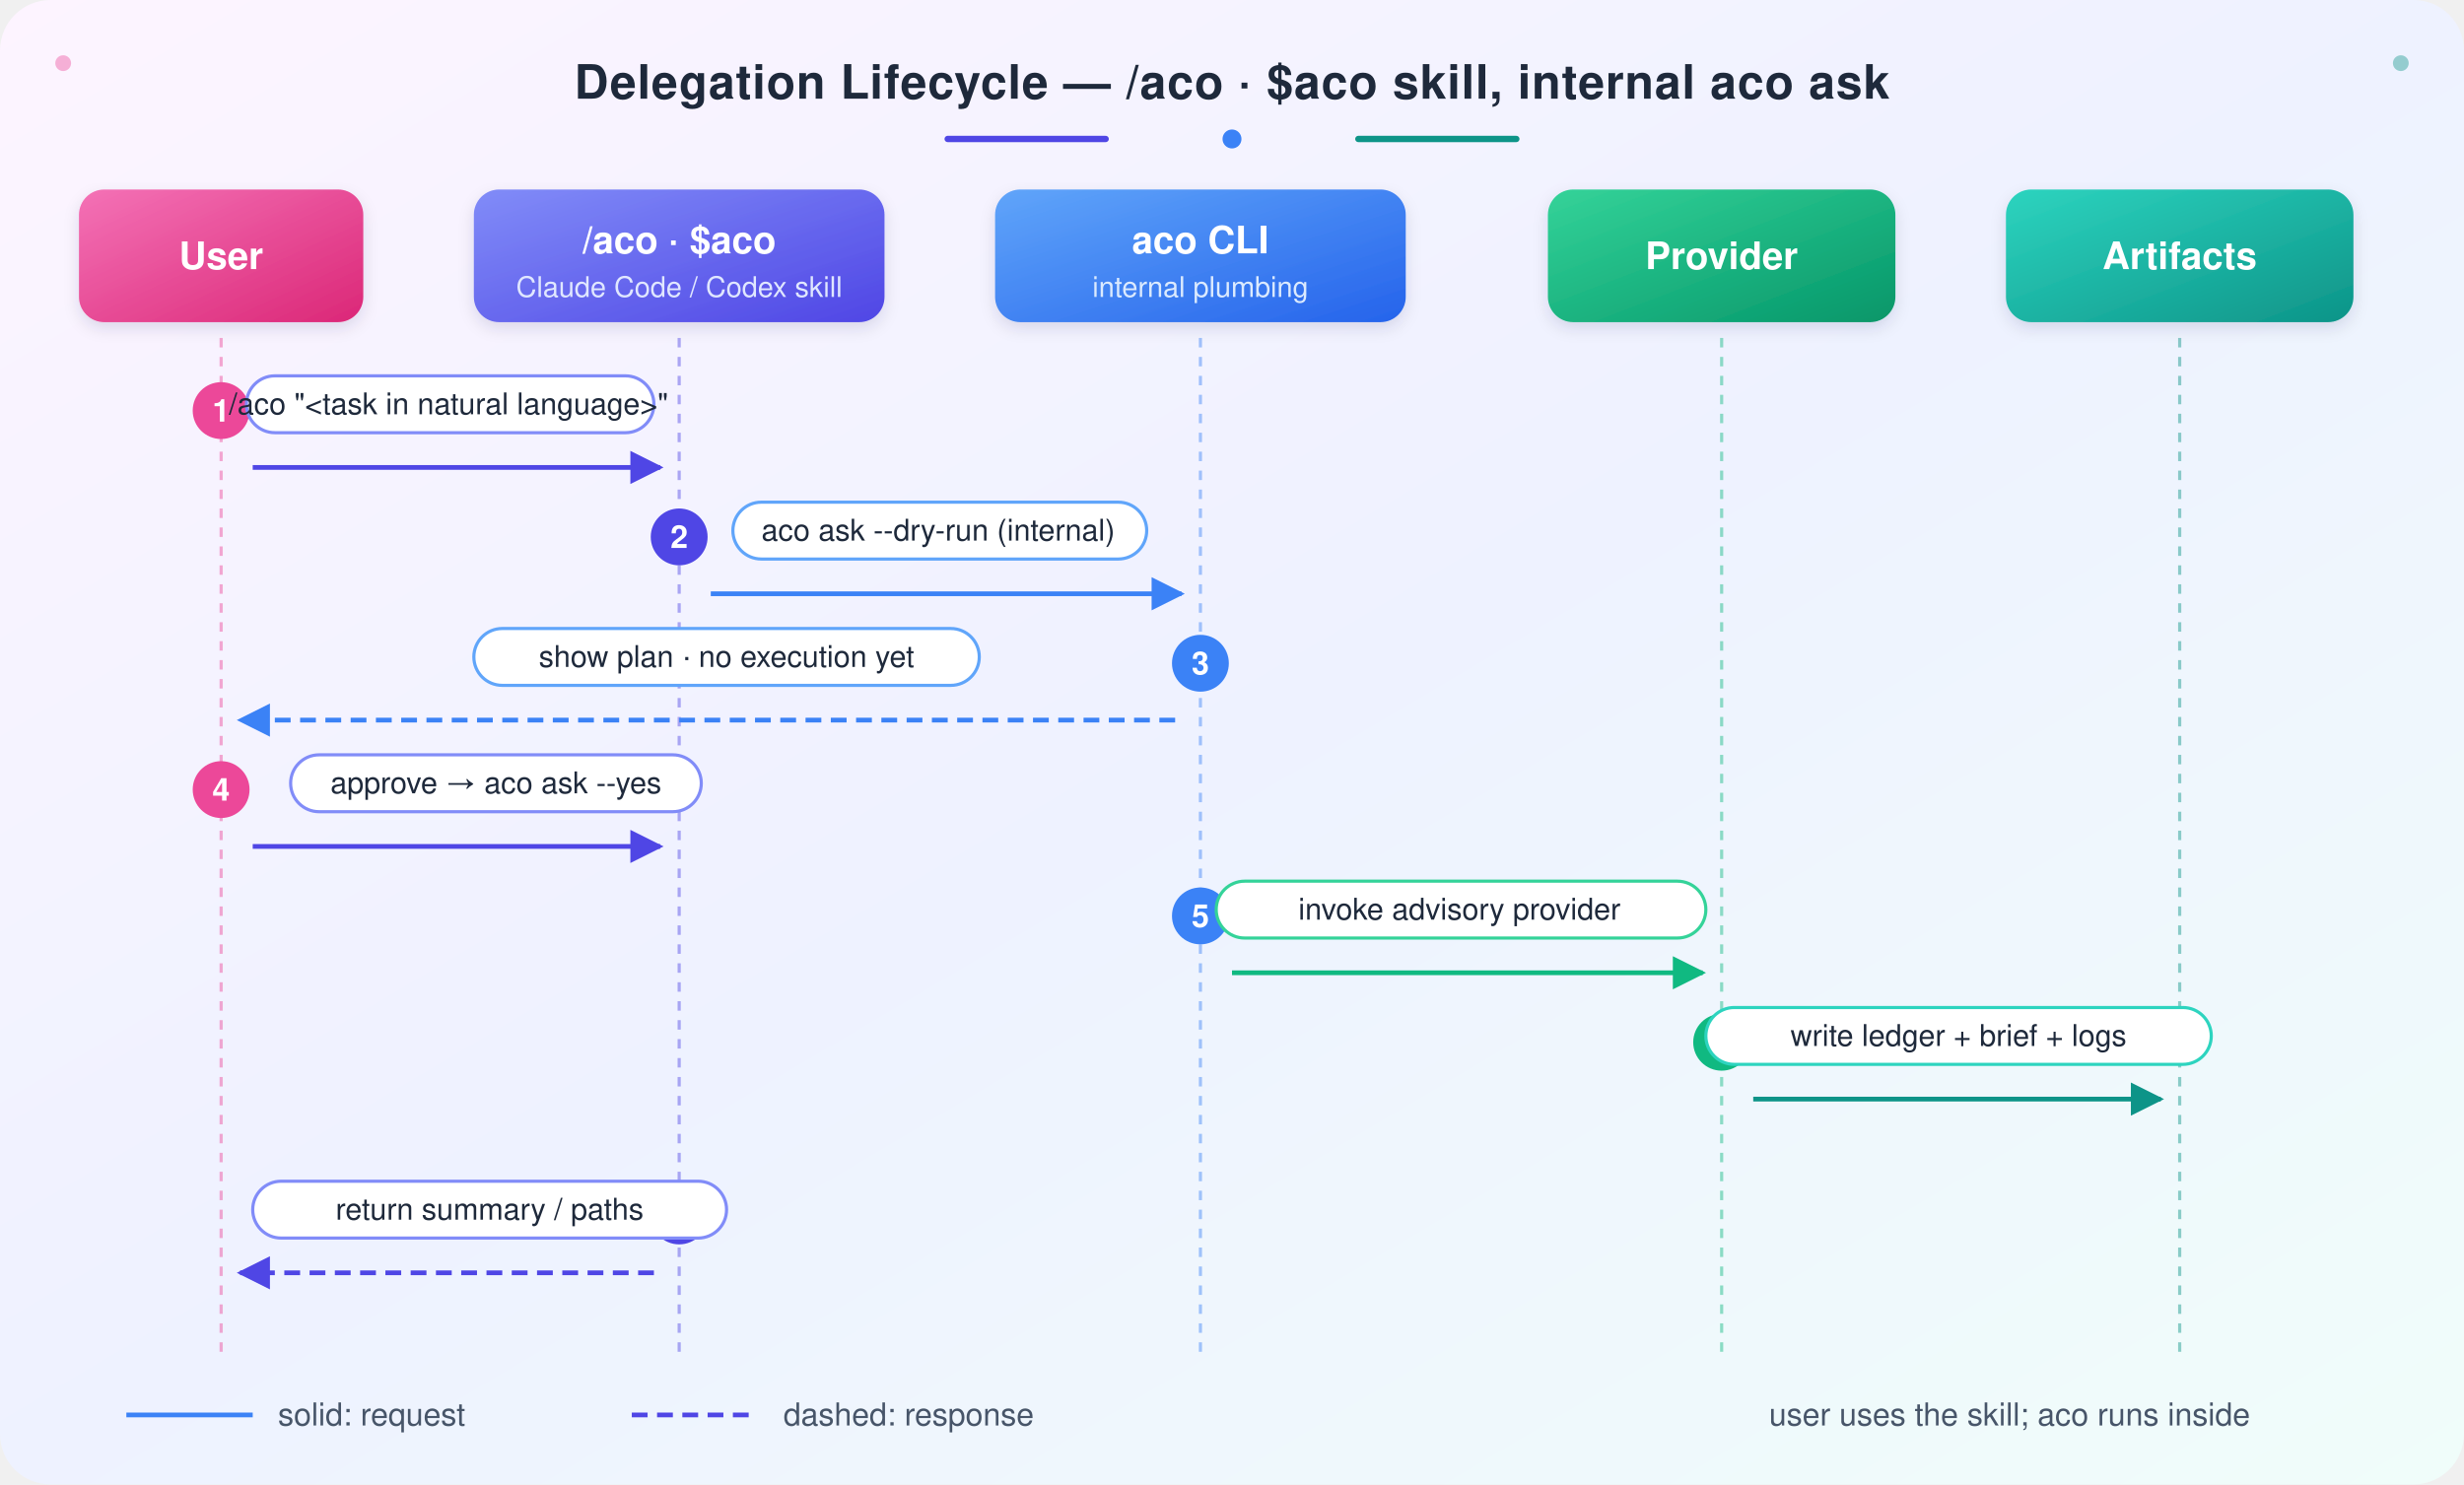
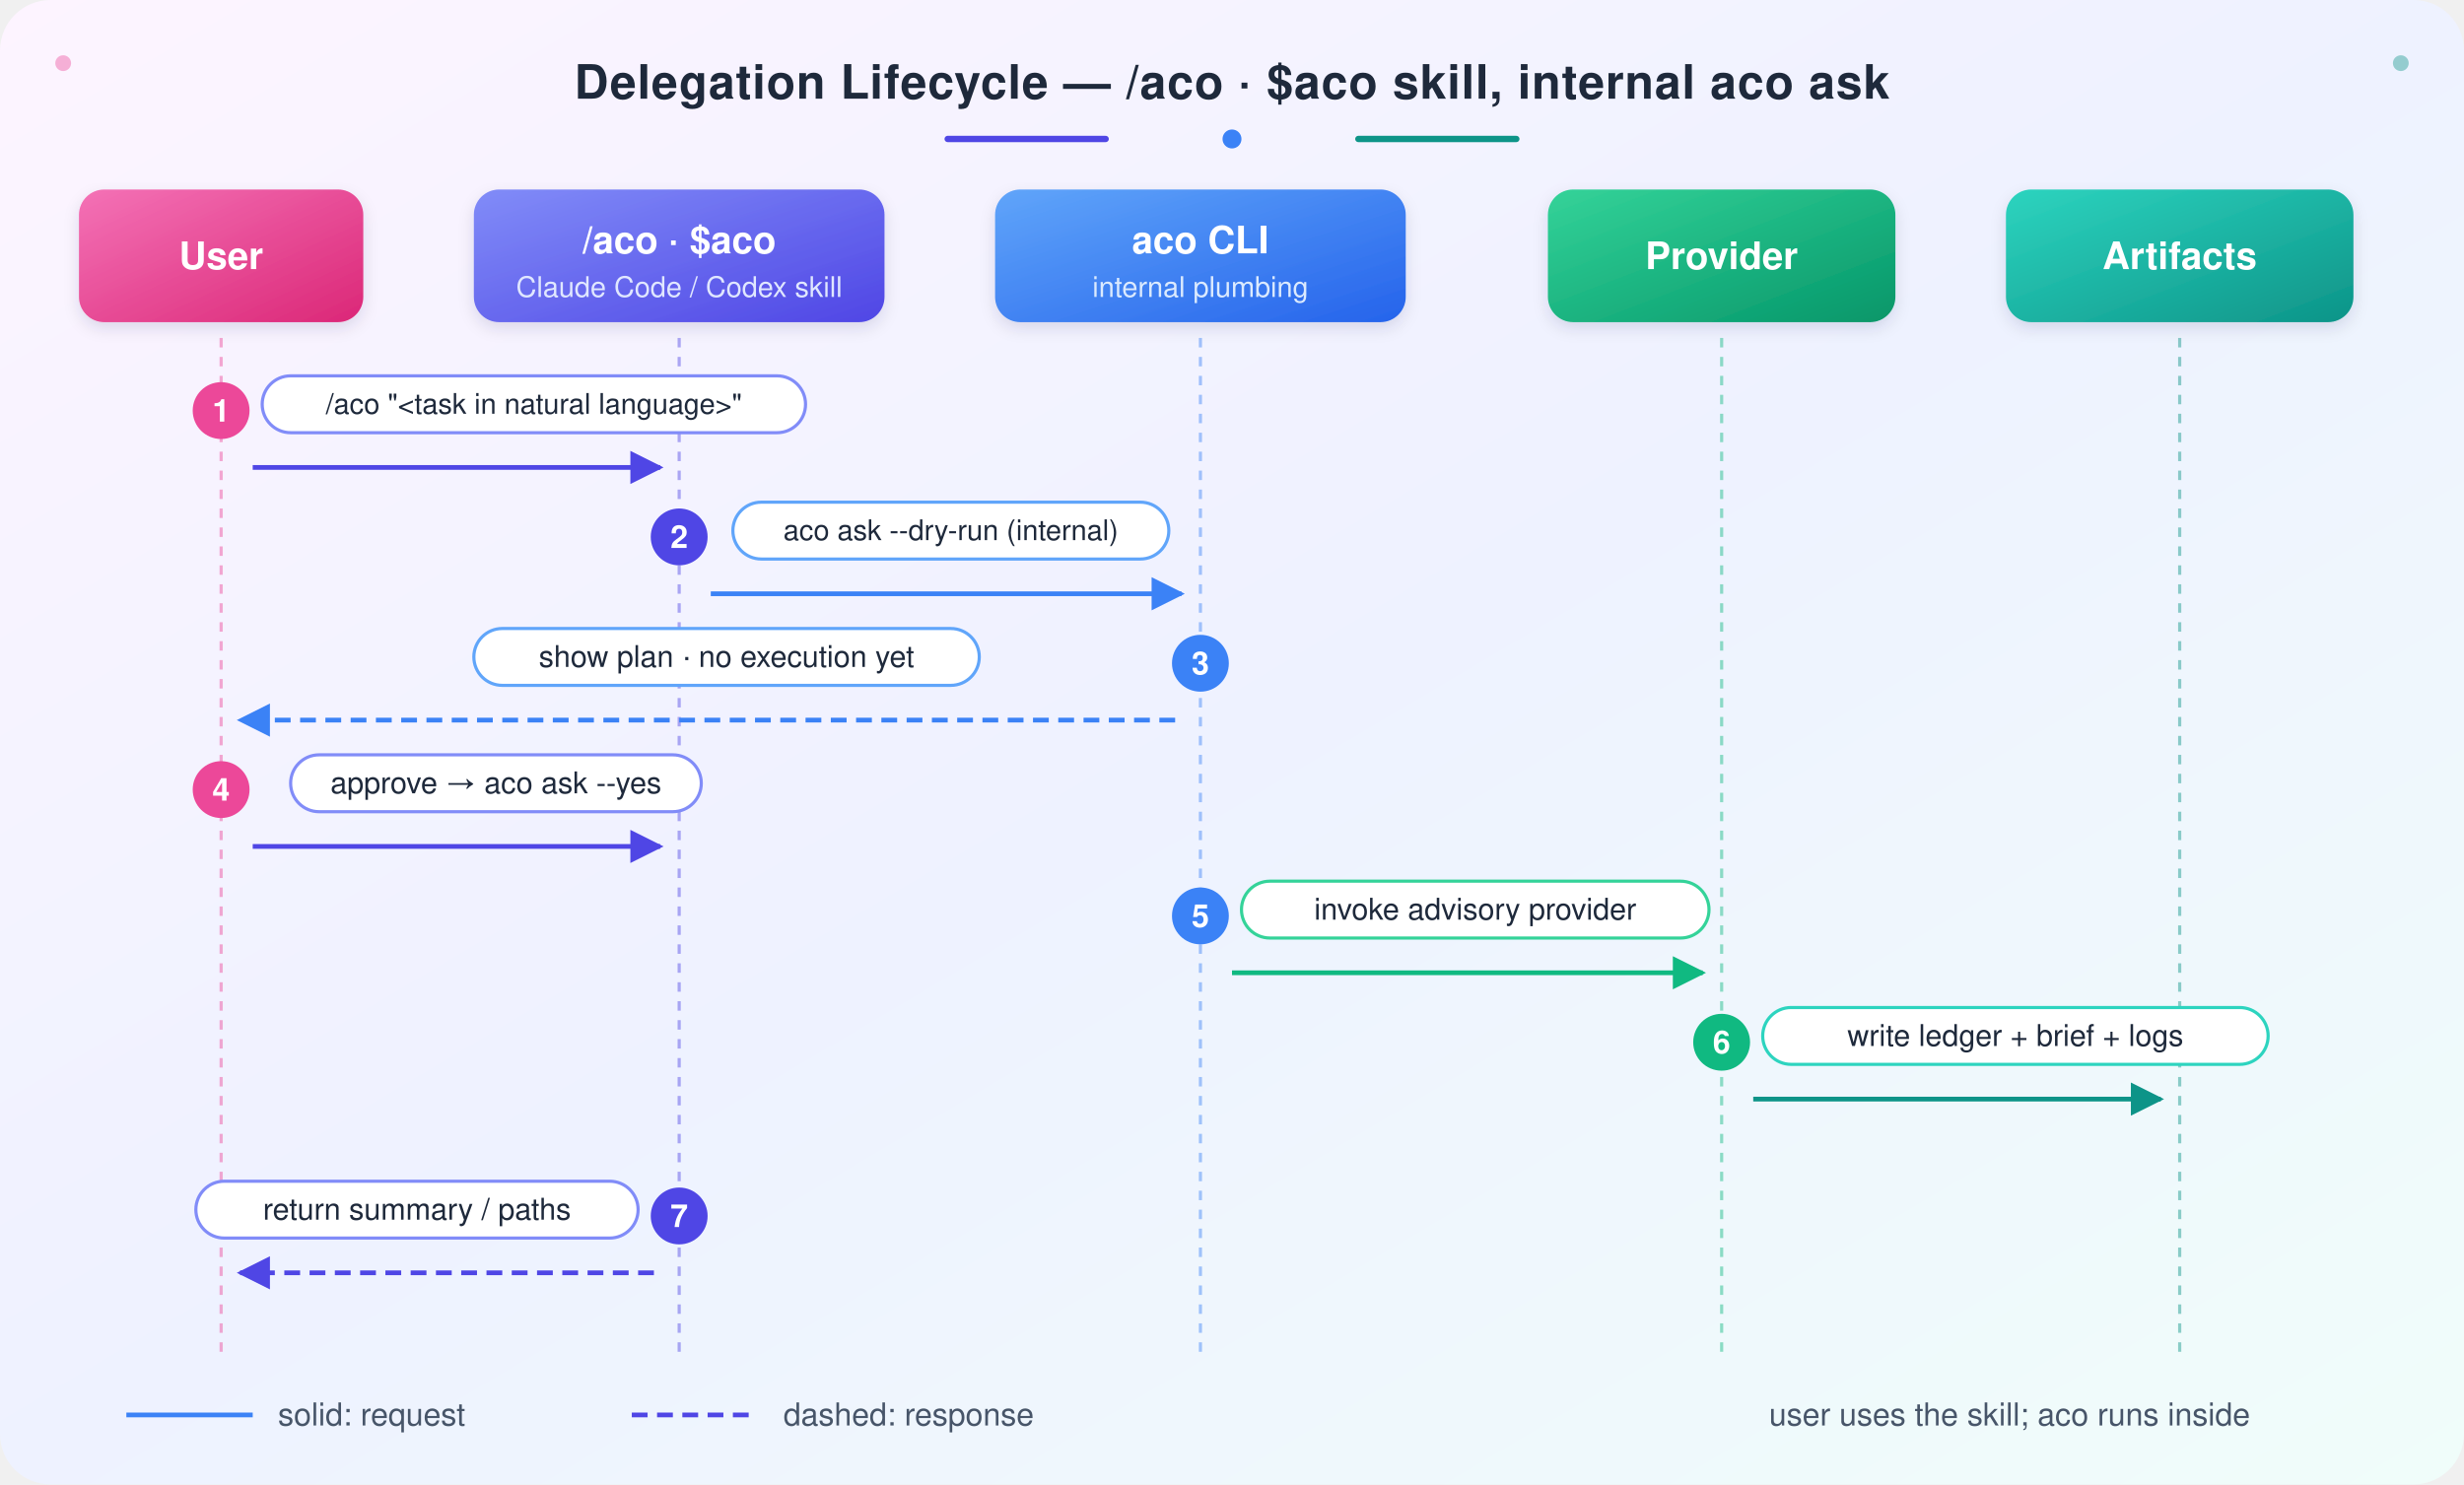
<svg xmlns="http://www.w3.org/2000/svg" viewBox="0 0 780 470" font-family="'Helvetica Neue',Helvetica,Arial,sans-serif">
  <defs>
    <linearGradient id="bg-sl" x1="0%" y1="0%" x2="100%" y2="100%">
      <stop offset="0%" stop-color="#fdf4ff" />
      <stop offset="50%" stop-color="#eef2ff" />
      <stop offset="100%" stop-color="#f0fdfa" />
    </linearGradient>
    <linearGradient id="usr-sl" x1="0%" y1="0%" x2="100%" y2="100%">
      <stop offset="0%" stop-color="#f472b6" />
      <stop offset="100%" stop-color="#db2777" />
    </linearGradient>
    <linearGradient id="skl-sl" x1="0%" y1="0%" x2="100%" y2="100%">
      <stop offset="0%" stop-color="#818cf8" />
      <stop offset="100%" stop-color="#4f46e5" />
    </linearGradient>
    <linearGradient id="cli-sl" x1="0%" y1="0%" x2="100%" y2="100%">
      <stop offset="0%" stop-color="#60a5fa" />
      <stop offset="100%" stop-color="#2563eb" />
    </linearGradient>
    <linearGradient id="prv-sl" x1="0%" y1="0%" x2="100%" y2="100%">
      <stop offset="0%" stop-color="#34d399" />
      <stop offset="100%" stop-color="#059669" />
    </linearGradient>
    <linearGradient id="art-sl" x1="0%" y1="0%" x2="100%" y2="100%">
      <stop offset="0%" stop-color="#2dd4bf" />
      <stop offset="100%" stop-color="#0d9488" />
    </linearGradient>
    <filter id="sh-sl" x="-10%" y="-10%" width="120%" height="130%">
      <feGaussianBlur in="SourceAlpha" stdDeviation="2.5" />
      <feOffset dx="0" dy="2" result="ob" />
      <feFlood flood-color="#1e1b4b" flood-opacity="0.12" />
      <feComposite in2="ob" operator="in" />
      <feMerge>
        <feMergeNode />
        <feMergeNode in="SourceGraphic" />
      </feMerge>
    </filter>
    <marker id="arr-b-sl" viewBox="0 0 10 10" refX="9" refY="5" markerWidth="7" markerHeight="7" orient="auto">
      <path d="M 0 0 L 10 5 L 0 10 z" fill="#3b82f6" />
    </marker>
    <marker id="arr-v-sl" viewBox="0 0 10 10" refX="9" refY="5" markerWidth="7" markerHeight="7" orient="auto">
      <path d="M 0 0 L 10 5 L 0 10 z" fill="#4f46e5" />
    </marker>
    <marker id="arr-g-sl" viewBox="0 0 10 10" refX="9" refY="5" markerWidth="7" markerHeight="7" orient="auto">
      <path d="M 0 0 L 10 5 L 0 10 z" fill="#10b981" />
    </marker>
    <marker id="arr-t-sl" viewBox="0 0 10 10" refX="9" refY="5" markerWidth="7" markerHeight="7" orient="auto">
      <path d="M 0 0 L 10 5 L 0 10 z" fill="#0d9488" />
    </marker>
  </defs>
  <rect width="780" height="470" rx="16" fill="url(#bg-sl)" />
  <circle cx="20" cy="20" r="2.5" fill="#ec4899" opacity="0.4" />
  <circle cx="760" cy="20" r="2.5" fill="#0d9488" opacity="0.4" />
  <text x="390" y="26" text-anchor="middle" dominant-baseline="middle" font-size="15" font-weight="700" fill="#1e293b" letter-spacing="0.3">Delegation Lifecycle — /aco · $aco skill, internal aco ask</text>
  <line x1="300" y1="44" x2="350" y2="44" stroke="#4f46e5" stroke-width="2" stroke-linecap="round" />
  <line x1="430" y1="44" x2="480" y2="44" stroke="#0d9488" stroke-width="2" stroke-linecap="round" />
  <circle cx="390" cy="44" r="3" fill="#3b82f6" />
  <g filter="url(#sh-sl)">
    <rect x="25" y="60" width="90" height="42" rx="8" fill="url(#usr-sl)" />
  </g>
  <text x="70" y="81" text-anchor="middle" dominant-baseline="middle" font-size="12" font-weight="700" fill="white">User</text>
  <g filter="url(#sh-sl)">
    <rect x="150" y="60" width="130" height="42" rx="8" fill="url(#skl-sl)" />
  </g>
  <text x="215" y="76" text-anchor="middle" dominant-baseline="middle" font-size="12" font-weight="700" fill="white">/aco · $aco</text>
  <text x="215" y="91" text-anchor="middle" dominant-baseline="middle" font-size="9" font-weight="500" fill="#e0e7ff">Claude Code / Codex skill</text>
  <g filter="url(#sh-sl)">
    <rect x="315" y="60" width="130" height="42" rx="8" fill="url(#cli-sl)" />
  </g>
  <text x="380" y="76" text-anchor="middle" dominant-baseline="middle" font-size="12" font-weight="700" fill="white">aco CLI</text>
  <text x="380" y="91" text-anchor="middle" dominant-baseline="middle" font-size="9" font-weight="500" fill="#dbeafe">internal plumbing</text>
  <g filter="url(#sh-sl)">
    <rect x="490" y="60" width="110" height="42" rx="8" fill="url(#prv-sl)" />
  </g>
  <text x="545" y="81" text-anchor="middle" dominant-baseline="middle" font-size="12" font-weight="700" fill="white">Provider</text>
  <g filter="url(#sh-sl)">
    <rect x="635" y="60" width="110" height="42" rx="8" fill="url(#art-sl)" />
  </g>
  <text x="690" y="81" text-anchor="middle" dominant-baseline="middle" font-size="12" font-weight="700" fill="white">Artifacts</text>
  <line x1="70" y1="107" x2="70" y2="430" stroke="#ec4899" stroke-width="1" stroke-dasharray="3,3" opacity="0.45" />
  <line x1="215" y1="107" x2="215" y2="430" stroke="#4f46e5" stroke-width="1" stroke-dasharray="3,3" opacity="0.45" />
  <line x1="380" y1="107" x2="380" y2="430" stroke="#3b82f6" stroke-width="1" stroke-dasharray="3,3" opacity="0.45" />
  <line x1="545" y1="107" x2="545" y2="430" stroke="#10b981" stroke-width="1" stroke-dasharray="3,3" opacity="0.45" />
  <line x1="690" y1="107" x2="690" y2="430" stroke="#0d9488" stroke-width="1" stroke-dasharray="3,3" opacity="0.45" />
  <circle cx="70" cy="130" r="9" fill="#ec4899" />
  <text x="70" y="130" text-anchor="middle" dominant-baseline="middle" font-size="10" font-weight="700" fill="white">1</text>
-   <rect x="78" y="119" width="129" height="18" rx="9" fill="white" stroke="#818cf8" stroke-width="1" />
-   <text x="142" y="128" text-anchor="middle" dominant-baseline="middle" font-size="9.5" font-weight="500" fill="#1e293b">/aco "&lt;task in natural language&gt;"</text>
+   <rect x="83" y="119" width="172" height="18" rx="9" fill="white" stroke="#818cf8" stroke-width="1" />
+   <text x="169" y="128" text-anchor="middle" dominant-baseline="middle" font-size="9" font-weight="500" fill="#1e293b">/aco "&lt;task in natural language&gt;"</text>
  <line x1="80" y1="148" x2="209" y2="148" stroke="#4f46e5" stroke-width="1.5" marker-end="url(#arr-v-sl)" />
  <circle cx="215" cy="170" r="9" fill="#4f46e5" />
  <text x="215" y="170" text-anchor="middle" dominant-baseline="middle" font-size="10" font-weight="700" fill="white">2</text>
-   <rect x="232" y="159" width="131" height="18" rx="9" fill="white" stroke="#60a5fa" stroke-width="1" />
-   <text x="297" y="168" text-anchor="middle" dominant-baseline="middle" font-size="9.5" font-weight="500" fill="#1e293b">aco ask --dry-run (internal)</text>
+   <rect x="232" y="159" width="138" height="18" rx="9" fill="white" stroke="#60a5fa" stroke-width="1" />
+   <text x="301" y="168" text-anchor="middle" dominant-baseline="middle" font-size="9" font-weight="500" fill="#1e293b">aco ask --dry-run (internal)</text>
  <line x1="225" y1="188" x2="374" y2="188" stroke="#3b82f6" stroke-width="1.5" marker-end="url(#arr-b-sl)" />
  <circle cx="380" cy="210" r="9" fill="#3b82f6" />
  <text x="380" y="210" text-anchor="middle" dominant-baseline="middle" font-size="10" font-weight="700" fill="white">3</text>
  <rect x="150" y="199" width="160" height="18" rx="9" fill="white" stroke="#60a5fa" stroke-width="1" />
  <text x="230" y="208" text-anchor="middle" dominant-baseline="middle" font-size="9.5" font-weight="500" fill="#1e293b">show plan · no execution yet</text>
  <line x1="372" y1="228" x2="76" y2="228" stroke="#3b82f6" stroke-width="1.5" stroke-dasharray="5,3" marker-end="url(#arr-b-sl)" />
  <circle cx="70" cy="250" r="9" fill="#ec4899" />
  <text x="70" y="250" text-anchor="middle" dominant-baseline="middle" font-size="10" font-weight="700" fill="white">4</text>
  <rect x="92" y="239" width="130" height="18" rx="9" fill="white" stroke="#818cf8" stroke-width="1" />
  <text x="157" y="248" text-anchor="middle" dominant-baseline="middle" font-size="9.5" font-weight="500" fill="#1e293b">approve → aco ask --yes</text>
  <line x1="80" y1="268" x2="209" y2="268" stroke="#4f46e5" stroke-width="1.5" marker-end="url(#arr-v-sl)" />
  <circle cx="380" cy="290" r="9" fill="#3b82f6" />
  <text x="380" y="290" text-anchor="middle" dominant-baseline="middle" font-size="10" font-weight="700" fill="white">5</text>
-   <rect x="385" y="279" width="155" height="18" rx="9" fill="white" stroke="#34d399" stroke-width="1" />
-   <text x="462" y="288" text-anchor="middle" dominant-baseline="middle" font-size="9.5" font-weight="500" fill="#1e293b">invoke advisory provider</text>
+   <rect x="393" y="279" width="148" height="18" rx="9" fill="white" stroke="#34d399" stroke-width="1" />
+   <text x="467" y="288" text-anchor="middle" dominant-baseline="middle" font-size="9.5" font-weight="500" fill="#1e293b">invoke advisory provider</text>
  <line x1="390" y1="308" x2="539" y2="308" stroke="#10b981" stroke-width="1.5" marker-end="url(#arr-g-sl)" />
  <circle cx="545" cy="330" r="9" fill="#10b981" />
  <text x="545" y="330" text-anchor="middle" dominant-baseline="middle" font-size="10" font-weight="700" fill="white">6</text>
-   <rect x="540" y="319" width="160" height="18" rx="9" fill="white" stroke="#2dd4bf" stroke-width="1" />
-   <text x="620" y="328" text-anchor="middle" dominant-baseline="middle" font-size="9.5" font-weight="500" fill="#1e293b">write ledger + brief + logs</text>
+   <rect x="558" y="319" width="160" height="18" rx="9" fill="white" stroke="#2dd4bf" stroke-width="1" />
+   <text x="638" y="328" text-anchor="middle" dominant-baseline="middle" font-size="9.5" font-weight="500" fill="#1e293b">write ledger + brief + logs</text>
  <line x1="555" y1="348" x2="684" y2="348" stroke="#0d9488" stroke-width="1.5" marker-end="url(#arr-t-sl)" />
  <circle cx="215" cy="385" r="9" fill="#4f46e5" />
  <text x="215" y="385" text-anchor="middle" dominant-baseline="middle" font-size="10" font-weight="700" fill="white">7</text>
-   <rect x="80" y="374" width="150" height="18" rx="9" fill="white" stroke="#818cf8" stroke-width="1" />
-   <text x="155" y="383" text-anchor="middle" dominant-baseline="middle" font-size="9.5" font-weight="500" fill="#1e293b">return summary / paths</text>
+   <rect x="62" y="374" width="140" height="18" rx="9" fill="white" stroke="#818cf8" stroke-width="1" />
+   <text x="132" y="383" text-anchor="middle" dominant-baseline="middle" font-size="9.5" font-weight="500" fill="#1e293b">return summary / paths</text>
  <line x1="207" y1="403" x2="76" y2="403" stroke="#4f46e5" stroke-width="1.5" stroke-dasharray="5,3" marker-end="url(#arr-v-sl)" />
  <line x1="40" y1="448" x2="80" y2="448" stroke="#3b82f6" stroke-width="1.5" />
  <text x="88" y="448" dominant-baseline="middle" font-size="10" fill="#475569">solid: request</text>
  <line x1="200" y1="448" x2="240" y2="448" stroke="#4f46e5" stroke-width="1.5" stroke-dasharray="5,3" />
  <text x="248" y="448" dominant-baseline="middle" font-size="10" fill="#475569">dashed: response</text>
  <text x="560" y="448" dominant-baseline="middle" font-size="10" fill="#475569">user uses the skill; aco runs inside</text>
</svg>
